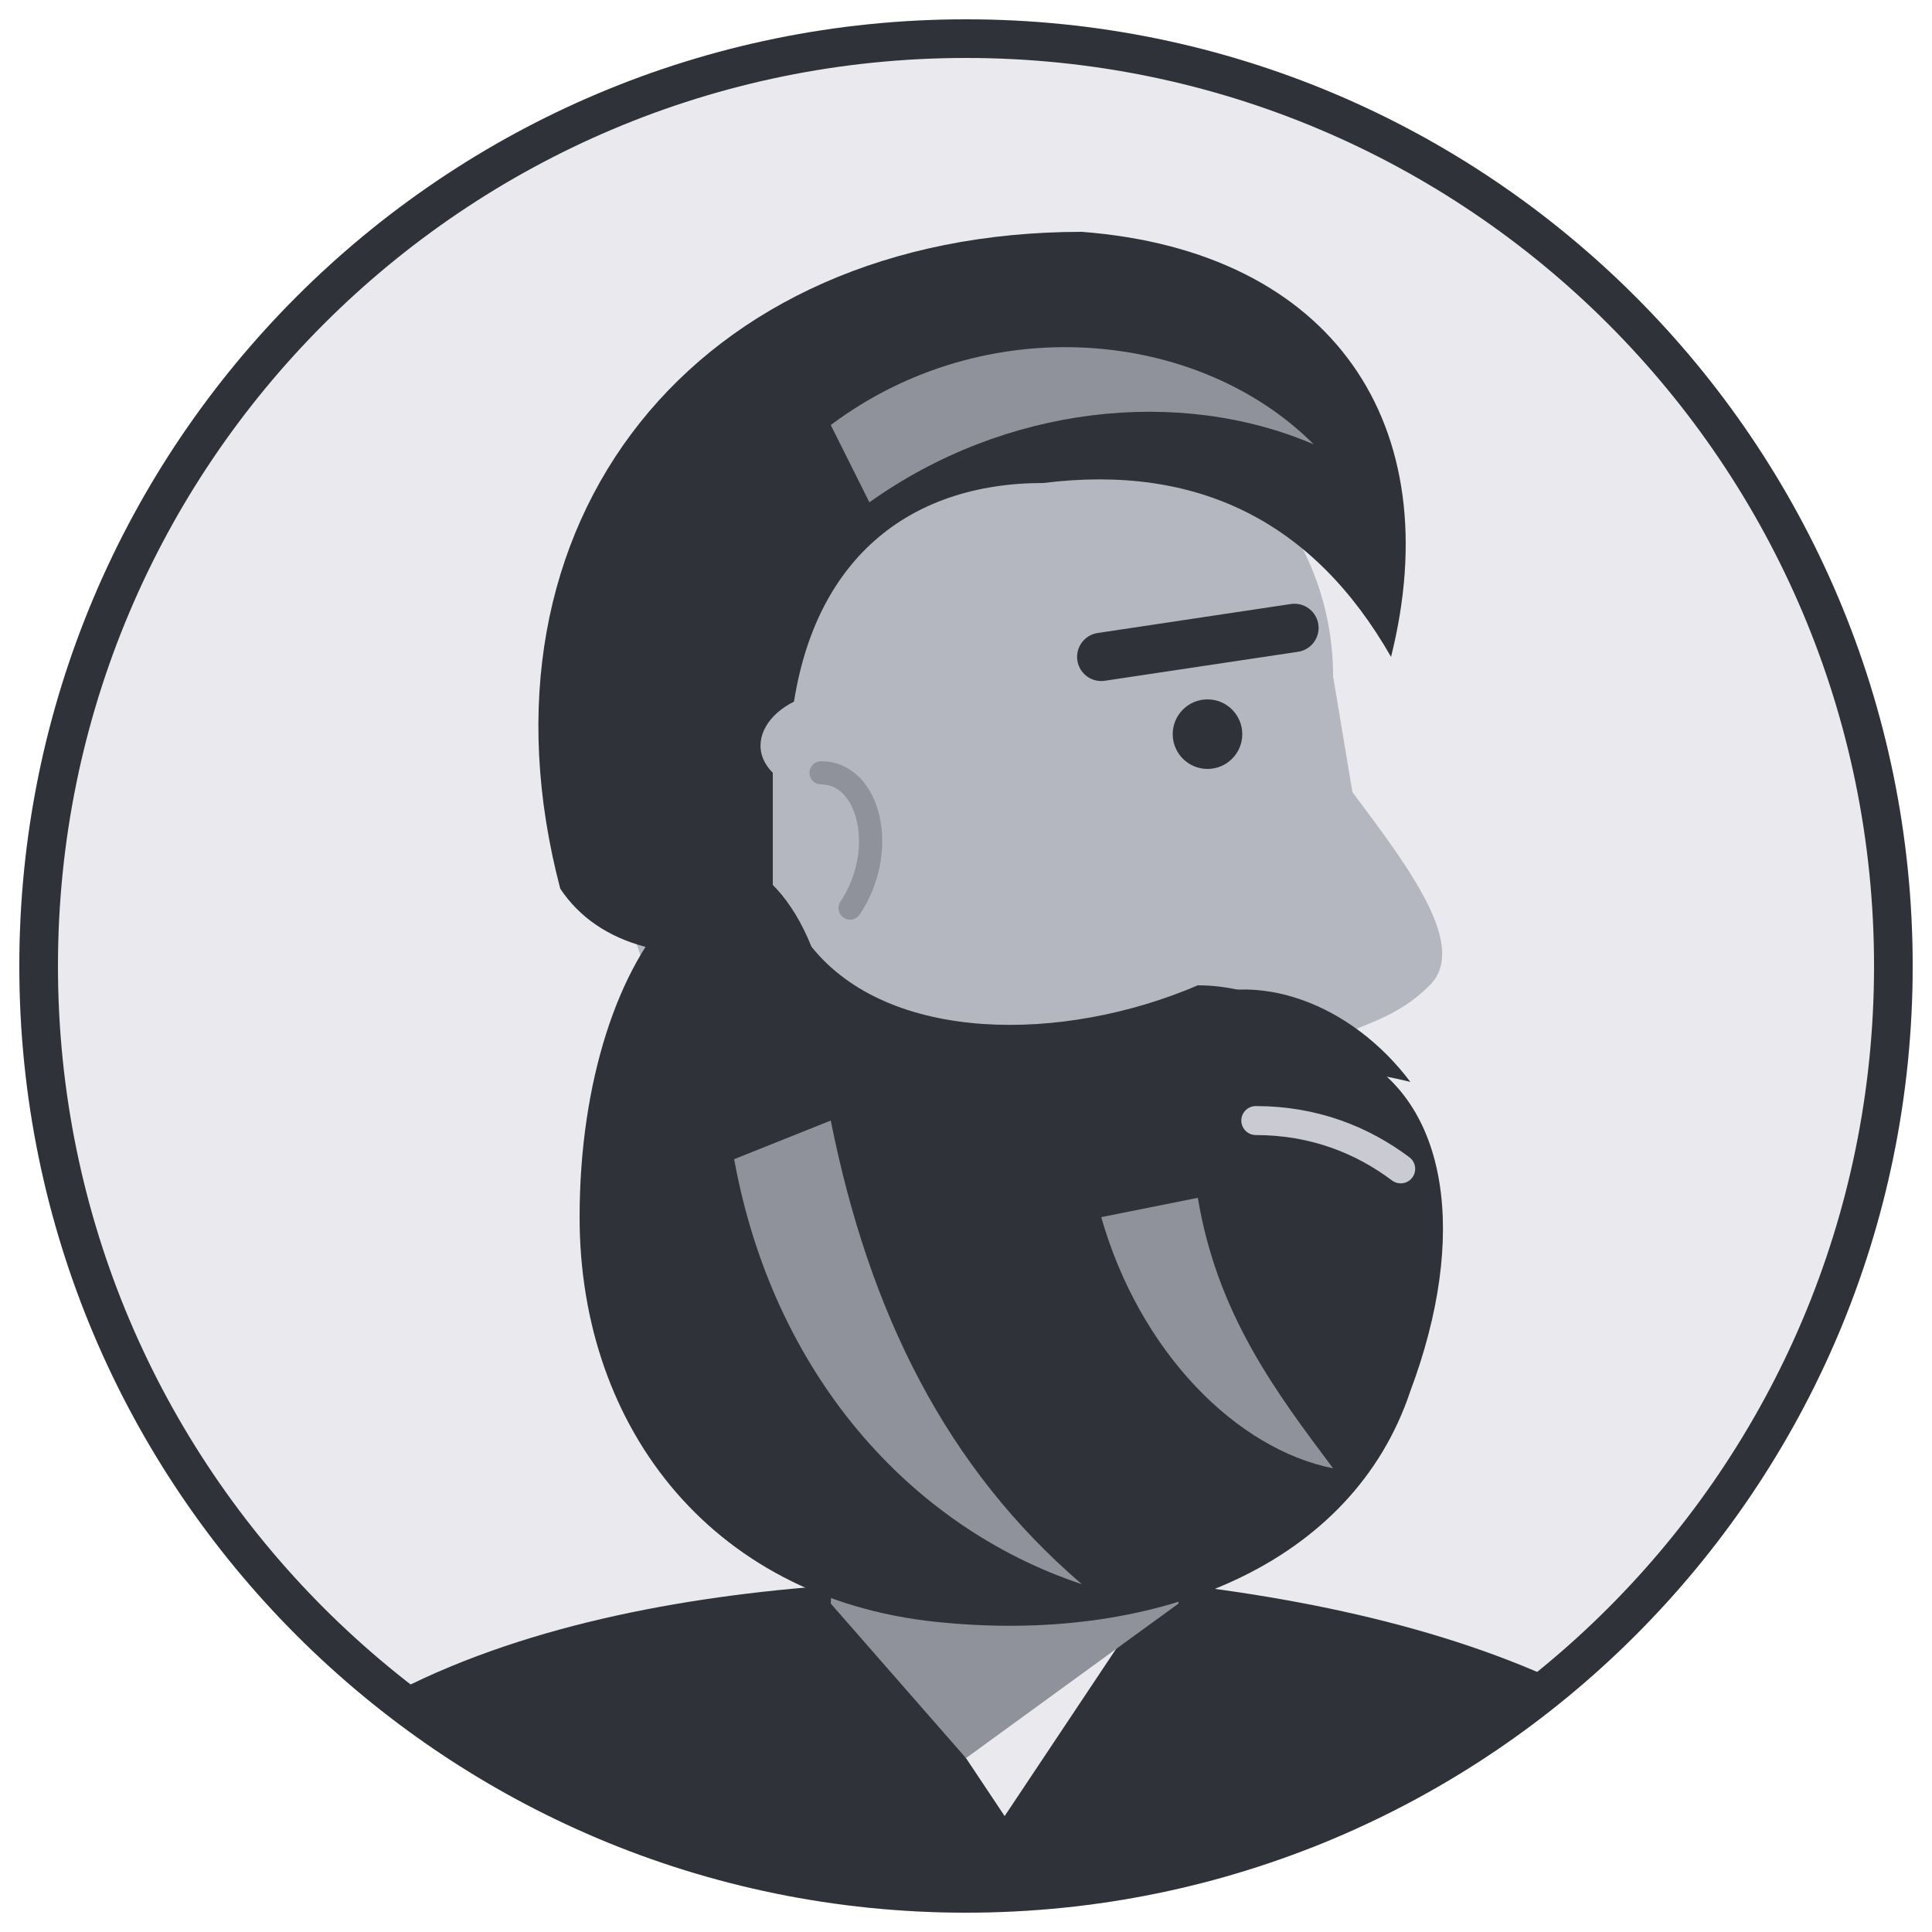
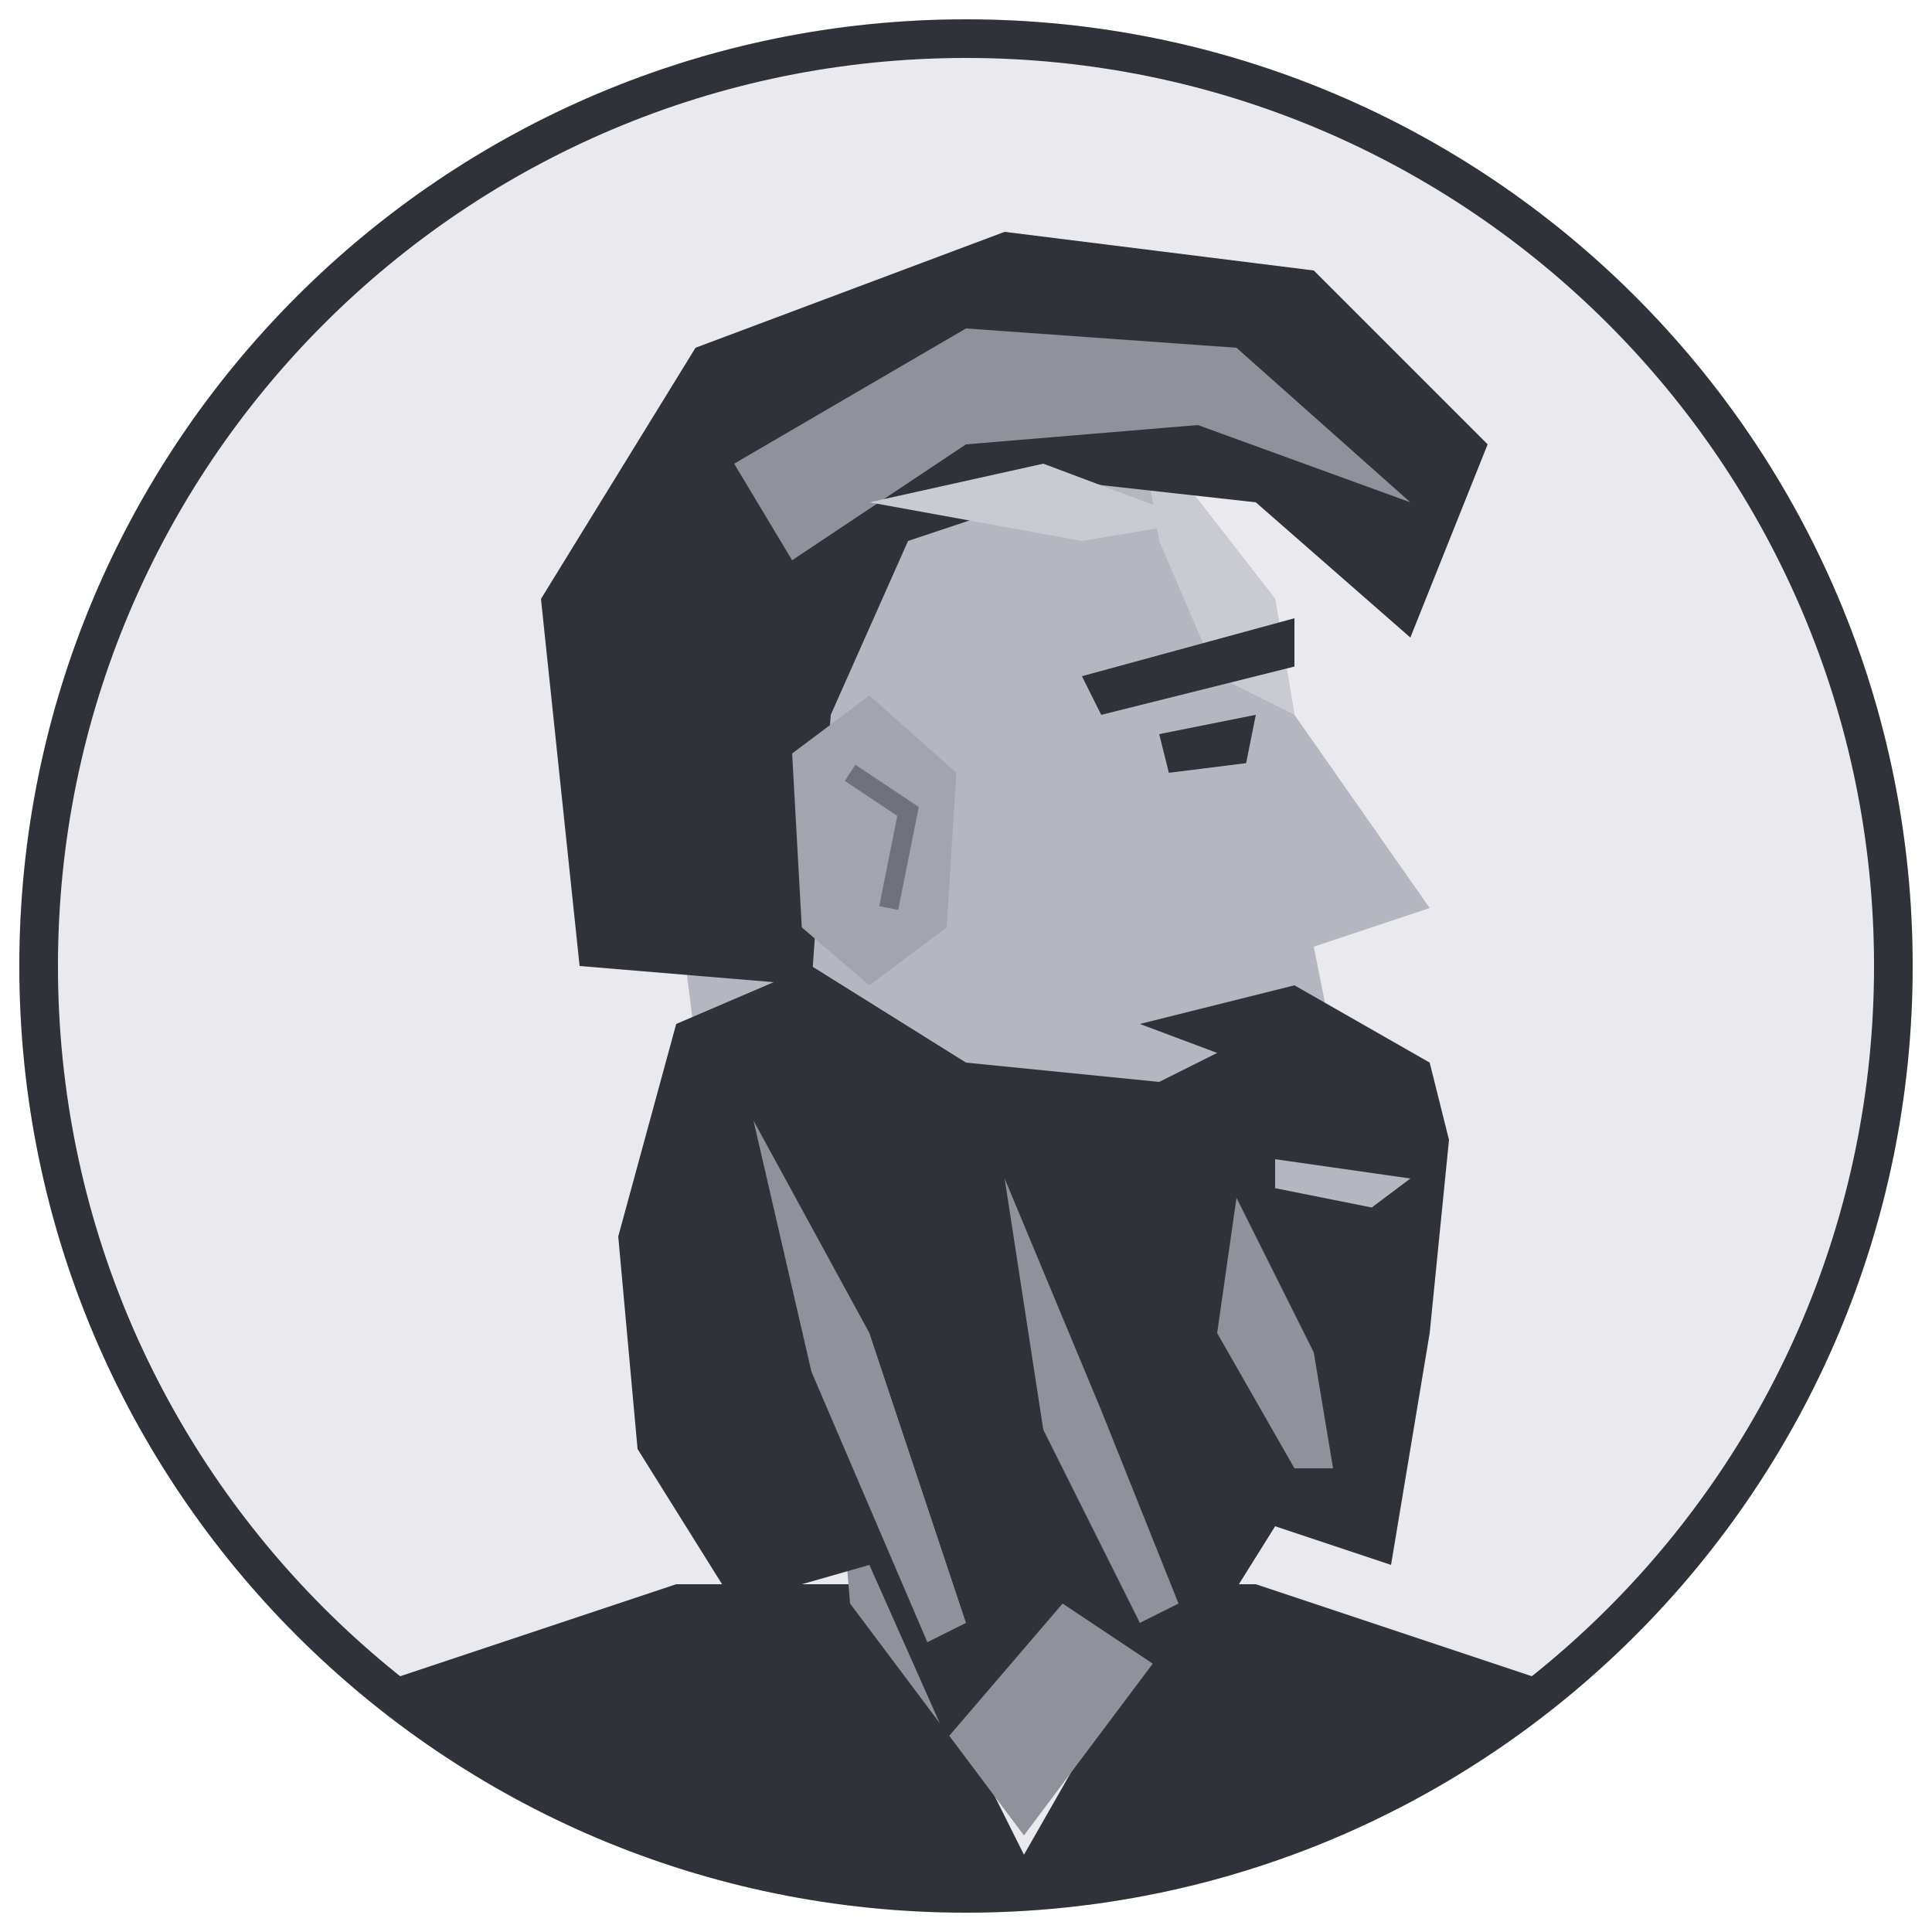
<svg xmlns="http://www.w3.org/2000/svg" viewBox="0 0 200 200" role="img" aria-label="Stylised side-profile portrait of Jamie Trimmer">
  <defs>
    <clipPath id="c">
      <circle cx="100" cy="100" r="96" />
    </clipPath>
  </defs>
  <circle cx="100" cy="100" r="98" fill="#e9e9ee" />
-   <g clip-path="url(#c)">
-     <path d="M14 210 C20 176 56 166 88 164 L122 164 C156 168 186 180 192 210 Z" fill="#30323a" />
-     <path d="M88 164 L104 188 L120 164 Z" fill="#e9e9ee" />
-     <path d="M88 120 L120 120 L122 166 L100 182 L86 166 Z" fill="#8f919b" />
-     <path d="M62 86 C60 54 82 38 108 40 C128 42 138 56 138 70 L140 82 C146 90 152 98 148 102 C144 106 140 106 138 108 L132 122 L74 122 Z" fill="#b4b6c0" />
-     <path d="M58 92 C48 54 72 24 112 24 C138 26 150 44 144 68 C136 54 124 48 108 50 C94 50 84 58 82 74 L80 98 C70 100 62 98 58 92 Z" fill="#30323a" />
-     <path d="M86 44 C102 32 124 34 136 46 C122 40 104 42 90 52 Z" fill="#8f919b" />
-     <path d="M80 80 C76 76 82 70 90 72 C98 74 98 90 92 98 C88 102 82 100 80 94 Z" fill="#b4b6c0" />
-     <path d="M85 80 C90 80 92 88 88 94" stroke="#8f919b" stroke-width="2.4" fill="none" stroke-linecap="round" />
-     <path d="M70 94 C72 86 80 88 84 98 C92 108 110 108 124 102 C130 102 136 105 140 109 C150 114 152 128 146 144 C140 162 120 170 98 168 C74 166 60 148 60 126 C60 112 64 100 70 94 Z" fill="#30323a" />
-     <path d="M76 120 C80 142 94 158 112 164 C98 152 90 136 86 116 Z" fill="#8f919b" />
-     <path d="M114 126 C118 140 128 150 138 152 C132 144 126 136 124 124 Z" fill="#8f919b" />
-     <path d="M122 104 C130 100 140 104 146 112 C138 110 128 110 122 108 Z" fill="#30323a" />
-     <path d="M130 116 C136 116 141 118 145 121" stroke="#c9cad2" stroke-width="3" stroke-linecap="round" fill="none" />
-     <circle cx="125" cy="76" r="3.6" fill="#30323a" />
-     <path d="M114 68 L134 65" stroke="#30323a" stroke-width="5" stroke-linecap="round" />
+   <g clip-path="url(#c)" stroke-linejoin="miter">
+     <polygon points="10,210 22,180 70,164 130,164 178,180 192,210" fill="#30323a" />
+     <polygon points="92,164 106,192 122,164" fill="#e9e9ee" />
+     <polygon points="84,118 122,118 124,166 106,190 88,166" fill="#8f919b" />
+     <polygon points="70,92 68,62 86,44 118,44 132,62 134,74 148,94 136,98 138,108 132,124 74,124" fill="#b4b6c0" />
+     <polygon points="118,44 132,62 134,74 126,70 120,56" fill="#c9cad2" />
+     <polygon points="60,100 56,62 72,36 104,24 136,28 154,46 146,66 130,52 112,50 94,56 86,74 84,102" fill="#30323a" />
+     <polygon points="76,48 100,34 128,36 146,52 124,44 100,46 82,58" fill="#8f919b" />
+     <polygon points="90,52 108,48 124,54 112,56" fill="#c9cad2" />
+     <polygon points="82,78 90,72 99,80 98,96 90,102 83,96" fill="#a2a4ae" />
+     <polyline points="88,80 94,84 92,94" fill="none" stroke="#6f717c" stroke-width="2" />
+     <polygon points="84,100 70,106 64,128 66,150 76,166 90,162 98,180 110,166 122,174 132,158 144,162 148,138 150,118 142,108 132,106 120,112 100,110" fill="#30323a" />
+     <polygon points="78,116 90,138 100,168 96,170 84,142" fill="#8f919b" />
+     <polygon points="104,122 114,146 122,166 118,168 108,148" fill="#8f919b" />
+     <polygon points="128,124 136,140 138,152 134,152 126,138" fill="#8f919b" />
+     <polygon points="118,106 134,102 148,110 150,118 134,112" fill="#30323a" />
+     <polygon points="132,120 146,122 142,125 132,123" fill="#b4b6c0" />
+     <polygon points="120,76 130,74 129,79 121,80" fill="#30323a" />
+     <polygon points="112,70 134,64 134,69 114,74" fill="#30323a" />
  </g>
  <circle cx="100" cy="100" r="96" fill="none" stroke="#30323a" stroke-width="4" />
</svg>
